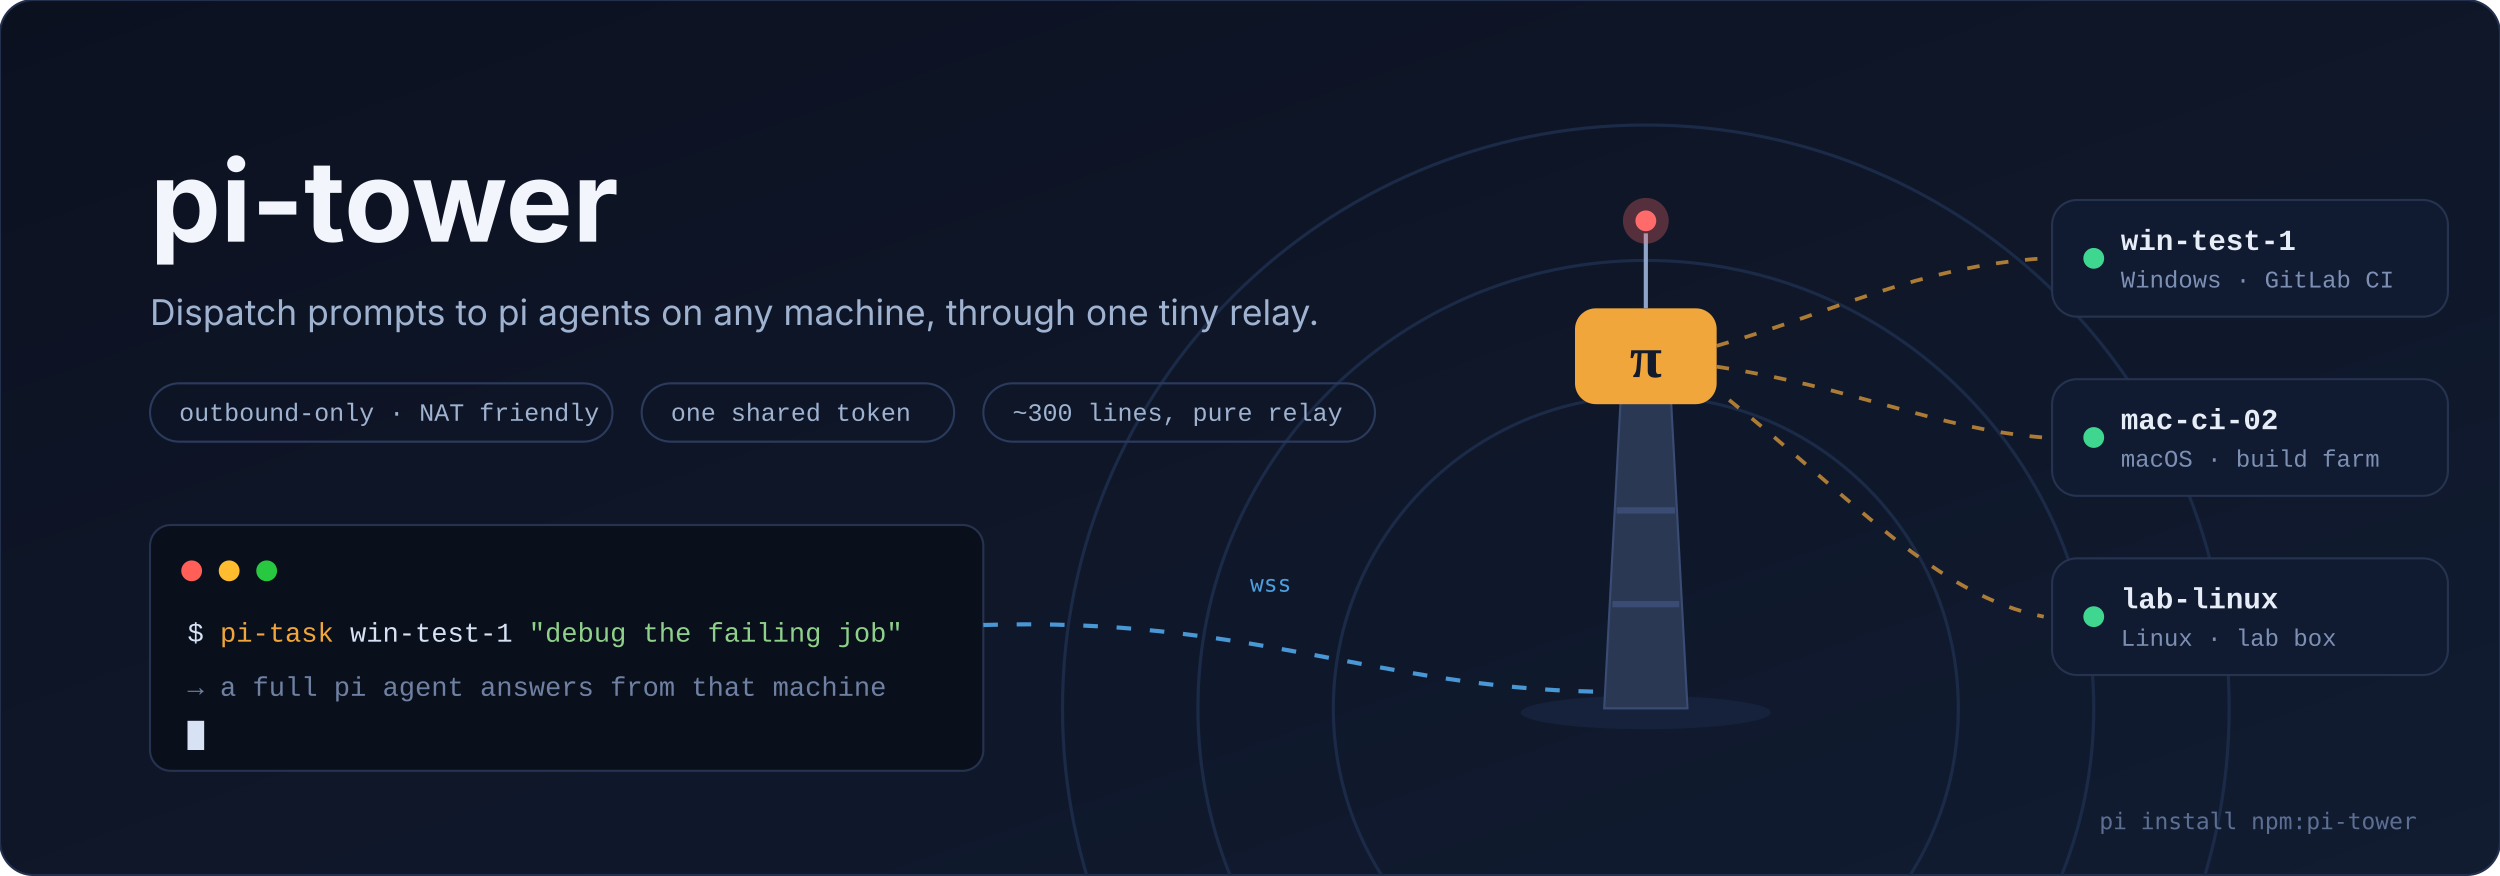
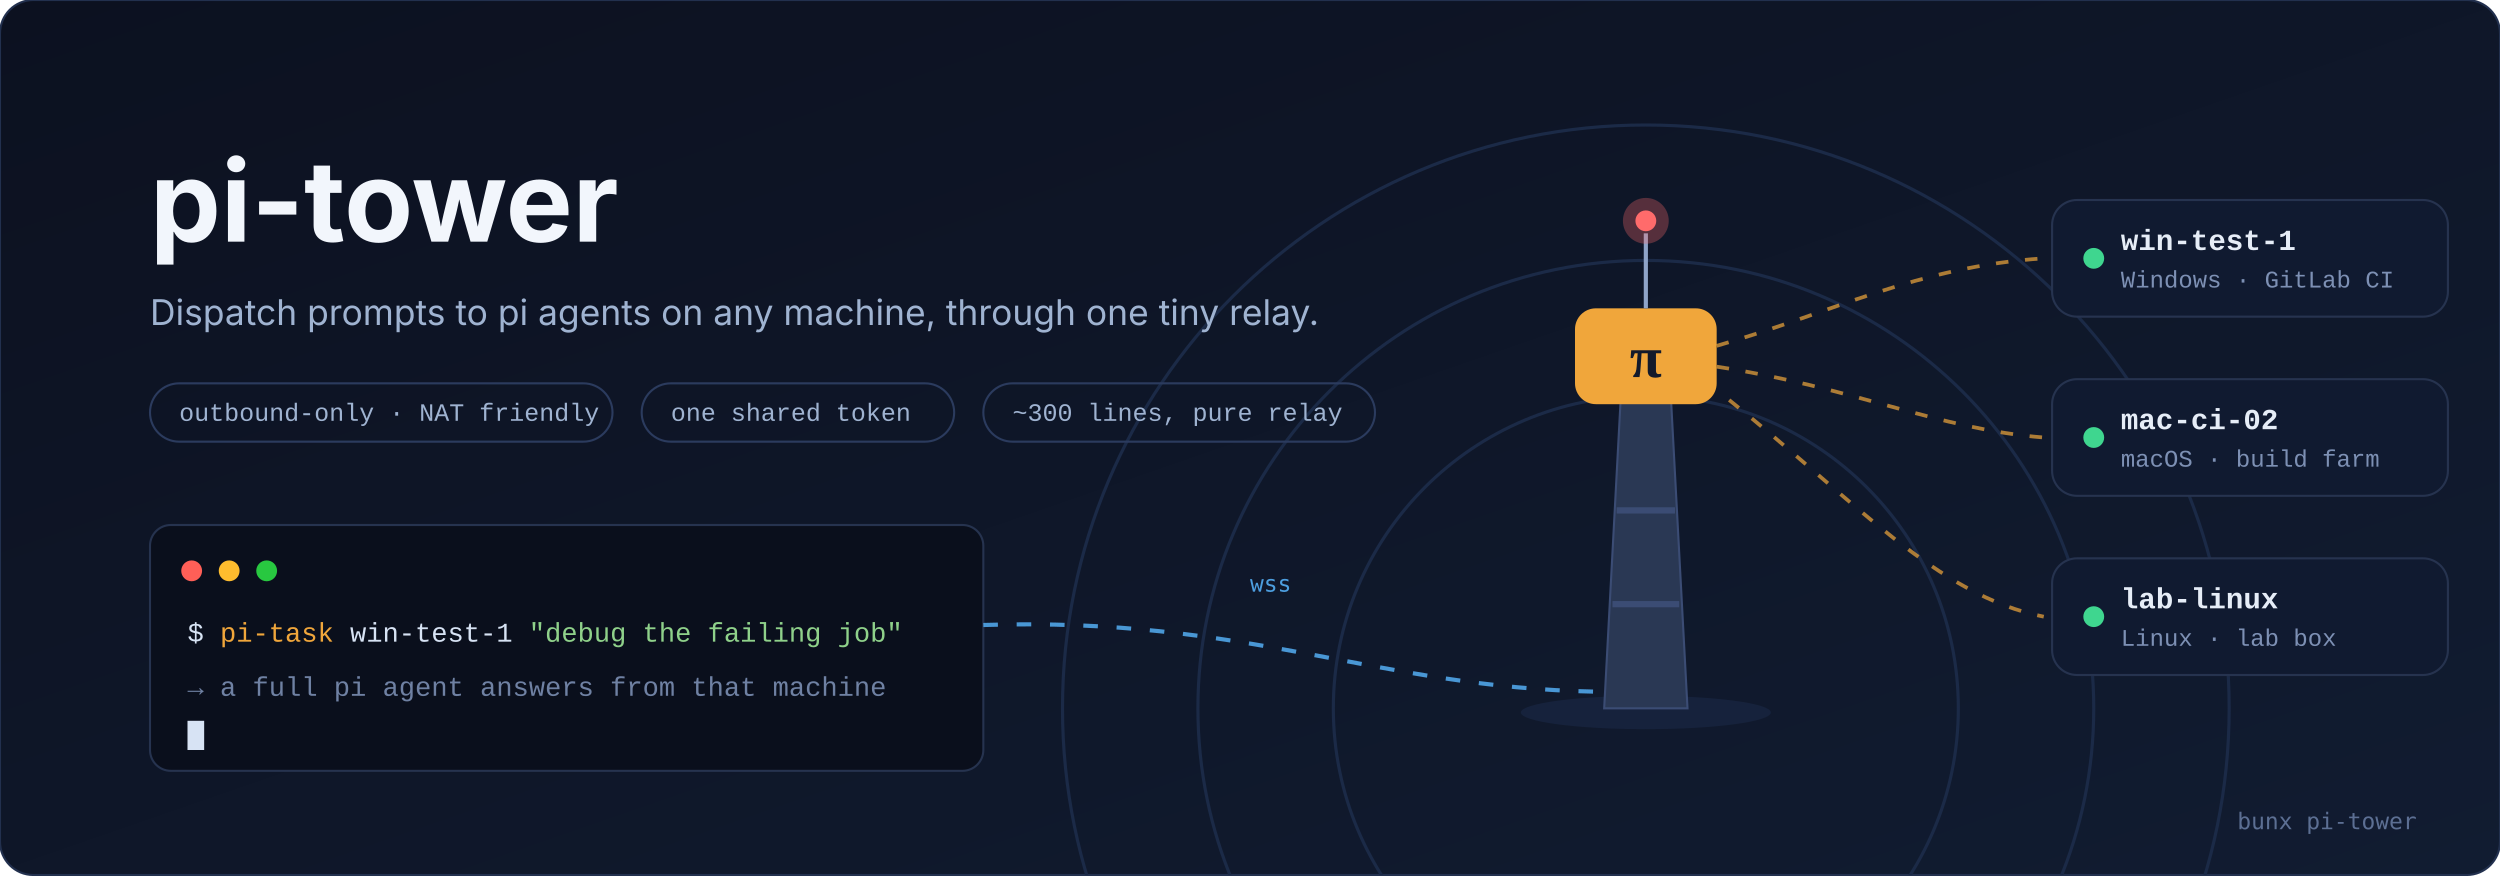
<svg xmlns="http://www.w3.org/2000/svg" viewBox="0 0 1200 420" font-family="system-ui, -apple-system, 'Segoe UI', sans-serif">
  <defs>
    <linearGradient id="bg" x1="0" y1="0" x2="1" y2="1">
      <stop offset="0" stop-color="#0c1120" />
      <stop offset="1" stop-color="#111c31" />
    </linearGradient>
    <clipPath id="frame">
      <rect x="0" y="0" width="1200" height="420" rx="16" />
    </clipPath>
  </defs>
  <rect x="0" y="0" width="1200" height="420" rx="16" fill="url(#bg)" stroke="#22304e" />
  <g clip-path="url(#frame)">
    <g fill="none" stroke="#1b2a47" stroke-width="1.5">
      <circle cx="790" cy="340" r="150" />
      <circle cx="790" cy="340" r="215" />
      <circle cx="790" cy="340" r="280" />
    </g>
    <text x="72" y="116" font-size="54" font-weight="700" fill="#f2f6fc">pi-tower</text>
    <text x="72" y="156" font-size="17" fill="#9fb3d1">Dispatch prompts to pi agents on any machine, through one tiny relay.</text>
    <g font-family="'SFMono-Regular', Consolas, 'Liberation Mono', monospace" font-size="12" fill="#9fb3d1">
      <rect x="72" y="184" width="222" height="28" rx="14" fill="none" stroke="#2b3b5e" />
      <text x="86" y="202">outbound-only · NAT friendly</text>
      <rect x="308" y="184" width="150" height="28" rx="14" fill="none" stroke="#2b3b5e" />
      <text x="322" y="202">one shared token</text>
      <rect x="472" y="184" width="188" height="28" rx="14" fill="none" stroke="#2b3b5e" />
      <text x="486" y="202">~300 lines, pure relay</text>
    </g>
    <g>
      <rect x="72" y="252" width="400" height="118" rx="10" fill="#0a0f1c" stroke="#26334f" />
      <circle cx="92" cy="274" r="5" fill="#ff5f57" />
      <circle cx="110" cy="274" r="5" fill="#febc2e" />
      <circle cx="128" cy="274" r="5" fill="#28c840" />
      <g font-family="'SFMono-Regular', Consolas, 'Liberation Mono', monospace" font-size="13">
        <text x="90" y="308" fill="#d7e3f4">$ <tspan fill="#f0a63b">pi-task</tspan> win-test-1 <tspan fill="#8fd18a">"debug the failing job"</tspan>
        </text>
        <text x="90" y="334" fill="#6f81a3">→ a full pi agent answers from that machine</text>
        <rect x="90" y="346" width="8" height="14" fill="#d7e3f4">
          <animate attributeName="opacity" values="1;0;1" dur="1.4s" repeatCount="indefinite" />
        </rect>
      </g>
    </g>
    <path d="M 472 300 C 600 296, 660 330, 766 332" fill="none" stroke="#57b6ff" stroke-width="2" stroke-dasharray="7 9" opacity="0.8">
      <animate attributeName="stroke-dashoffset" values="0;-64" dur="3s" repeatCount="indefinite" />
    </path>
    <text x="600" y="284" font-family="'SFMono-Regular', Consolas, monospace" font-size="11" fill="#57b6ff" opacity="0.85">wss</text>
    <g>
      <ellipse cx="790" cy="342" rx="60" ry="8" fill="#16223c" />
      <polygon points="770,340 810,340 802,190 778,190" fill="#2a3854" stroke="#3b4c74" />
      <line x1="774" y1="290" x2="806" y2="290" stroke="#3b4c74" stroke-width="3" />
      <line x1="776" y1="245" x2="804" y2="245" stroke="#3b4c74" stroke-width="3" />
      <rect x="756" y="148" width="68" height="46" rx="10" fill="#f0a63b" />
      <text x="790" y="181" font-size="28" font-weight="700" fill="#131a2b" text-anchor="middle" font-family="Georgia, 'Times New Roman', serif">π</text>
      <line x1="790" y1="148" x2="790" y2="112" stroke="#8fa4c8" stroke-width="2" />
      <circle cx="790" cy="106" r="11" fill="#ff6b6b" opacity="0.3">
        <animate attributeName="opacity" values="0.3;0.05;0.3" dur="1.6s" repeatCount="indefinite" />
      </circle>
      <circle cx="790" cy="106" r="5" fill="#ff6b6b">
        <animate attributeName="opacity" values="1;0.35;1" dur="1.6s" repeatCount="indefinite" />
      </circle>
    </g>
    <g fill="none" stroke="#f0a63b" stroke-width="1.8" stroke-dasharray="6 8" opacity="0.7">
      <path d="M 824 166 C 880 150, 920 128, 981 124">
        <animate attributeName="stroke-dashoffset" values="0;-56" dur="2.6s" repeatCount="indefinite" />
      </path>
      <path d="M 824 176 C 890 186, 930 206, 981 210">
        <animate attributeName="stroke-dashoffset" values="0;-56" dur="3.1s" repeatCount="indefinite" />
      </path>
      <path d="M 830 192 C 890 240, 930 286, 981 296">
        <animate attributeName="stroke-dashoffset" values="0;-56" dur="3.6s" repeatCount="indefinite" />
      </path>
    </g>
    <g font-family="'SFMono-Regular', Consolas, 'Liberation Mono', monospace">
      <g>
        <rect x="985" y="96" width="190" height="56" rx="12" fill="#101a30" stroke="#26334f" />
        <circle cx="1005" cy="124" r="5" fill="#3fd68f" />
        <text x="1018" y="120" font-size="14" font-weight="700" fill="#e6edf7">win-test-1</text>
        <text x="1018" y="138" font-size="11.5" fill="#7d90b4">Windows · GitLab CI</text>
      </g>
      <g>
        <rect x="985" y="182" width="190" height="56" rx="12" fill="#101a30" stroke="#26334f" />
        <circle cx="1005" cy="210" r="5" fill="#3fd68f" />
        <text x="1018" y="206" font-size="14" font-weight="700" fill="#e6edf7">mac-ci-02</text>
        <text x="1018" y="224" font-size="11.5" fill="#7d90b4">macOS · build farm</text>
      </g>
      <g>
        <rect x="985" y="268" width="190" height="56" rx="12" fill="#101a30" stroke="#26334f" />
        <circle cx="1005" cy="296" r="5" fill="#3fd68f" />
        <text x="1018" y="292" font-size="14" font-weight="700" fill="#e6edf7">lab-linux</text>
        <text x="1018" y="310" font-size="11.5" fill="#7d90b4">Linux · lab box</text>
      </g>
    </g>
-     <text x="1160" y="398" text-anchor="end" font-family="'SFMono-Regular', Consolas, monospace" font-size="11" fill="#5c6f93">pi install npm:pi-tower</text>
+     <text x="1160" y="398" text-anchor="end" font-family="'SFMono-Regular', Consolas, monospace" font-size="11" fill="#5c6f93">bunx pi-tower</text>
  </g>
</svg>
